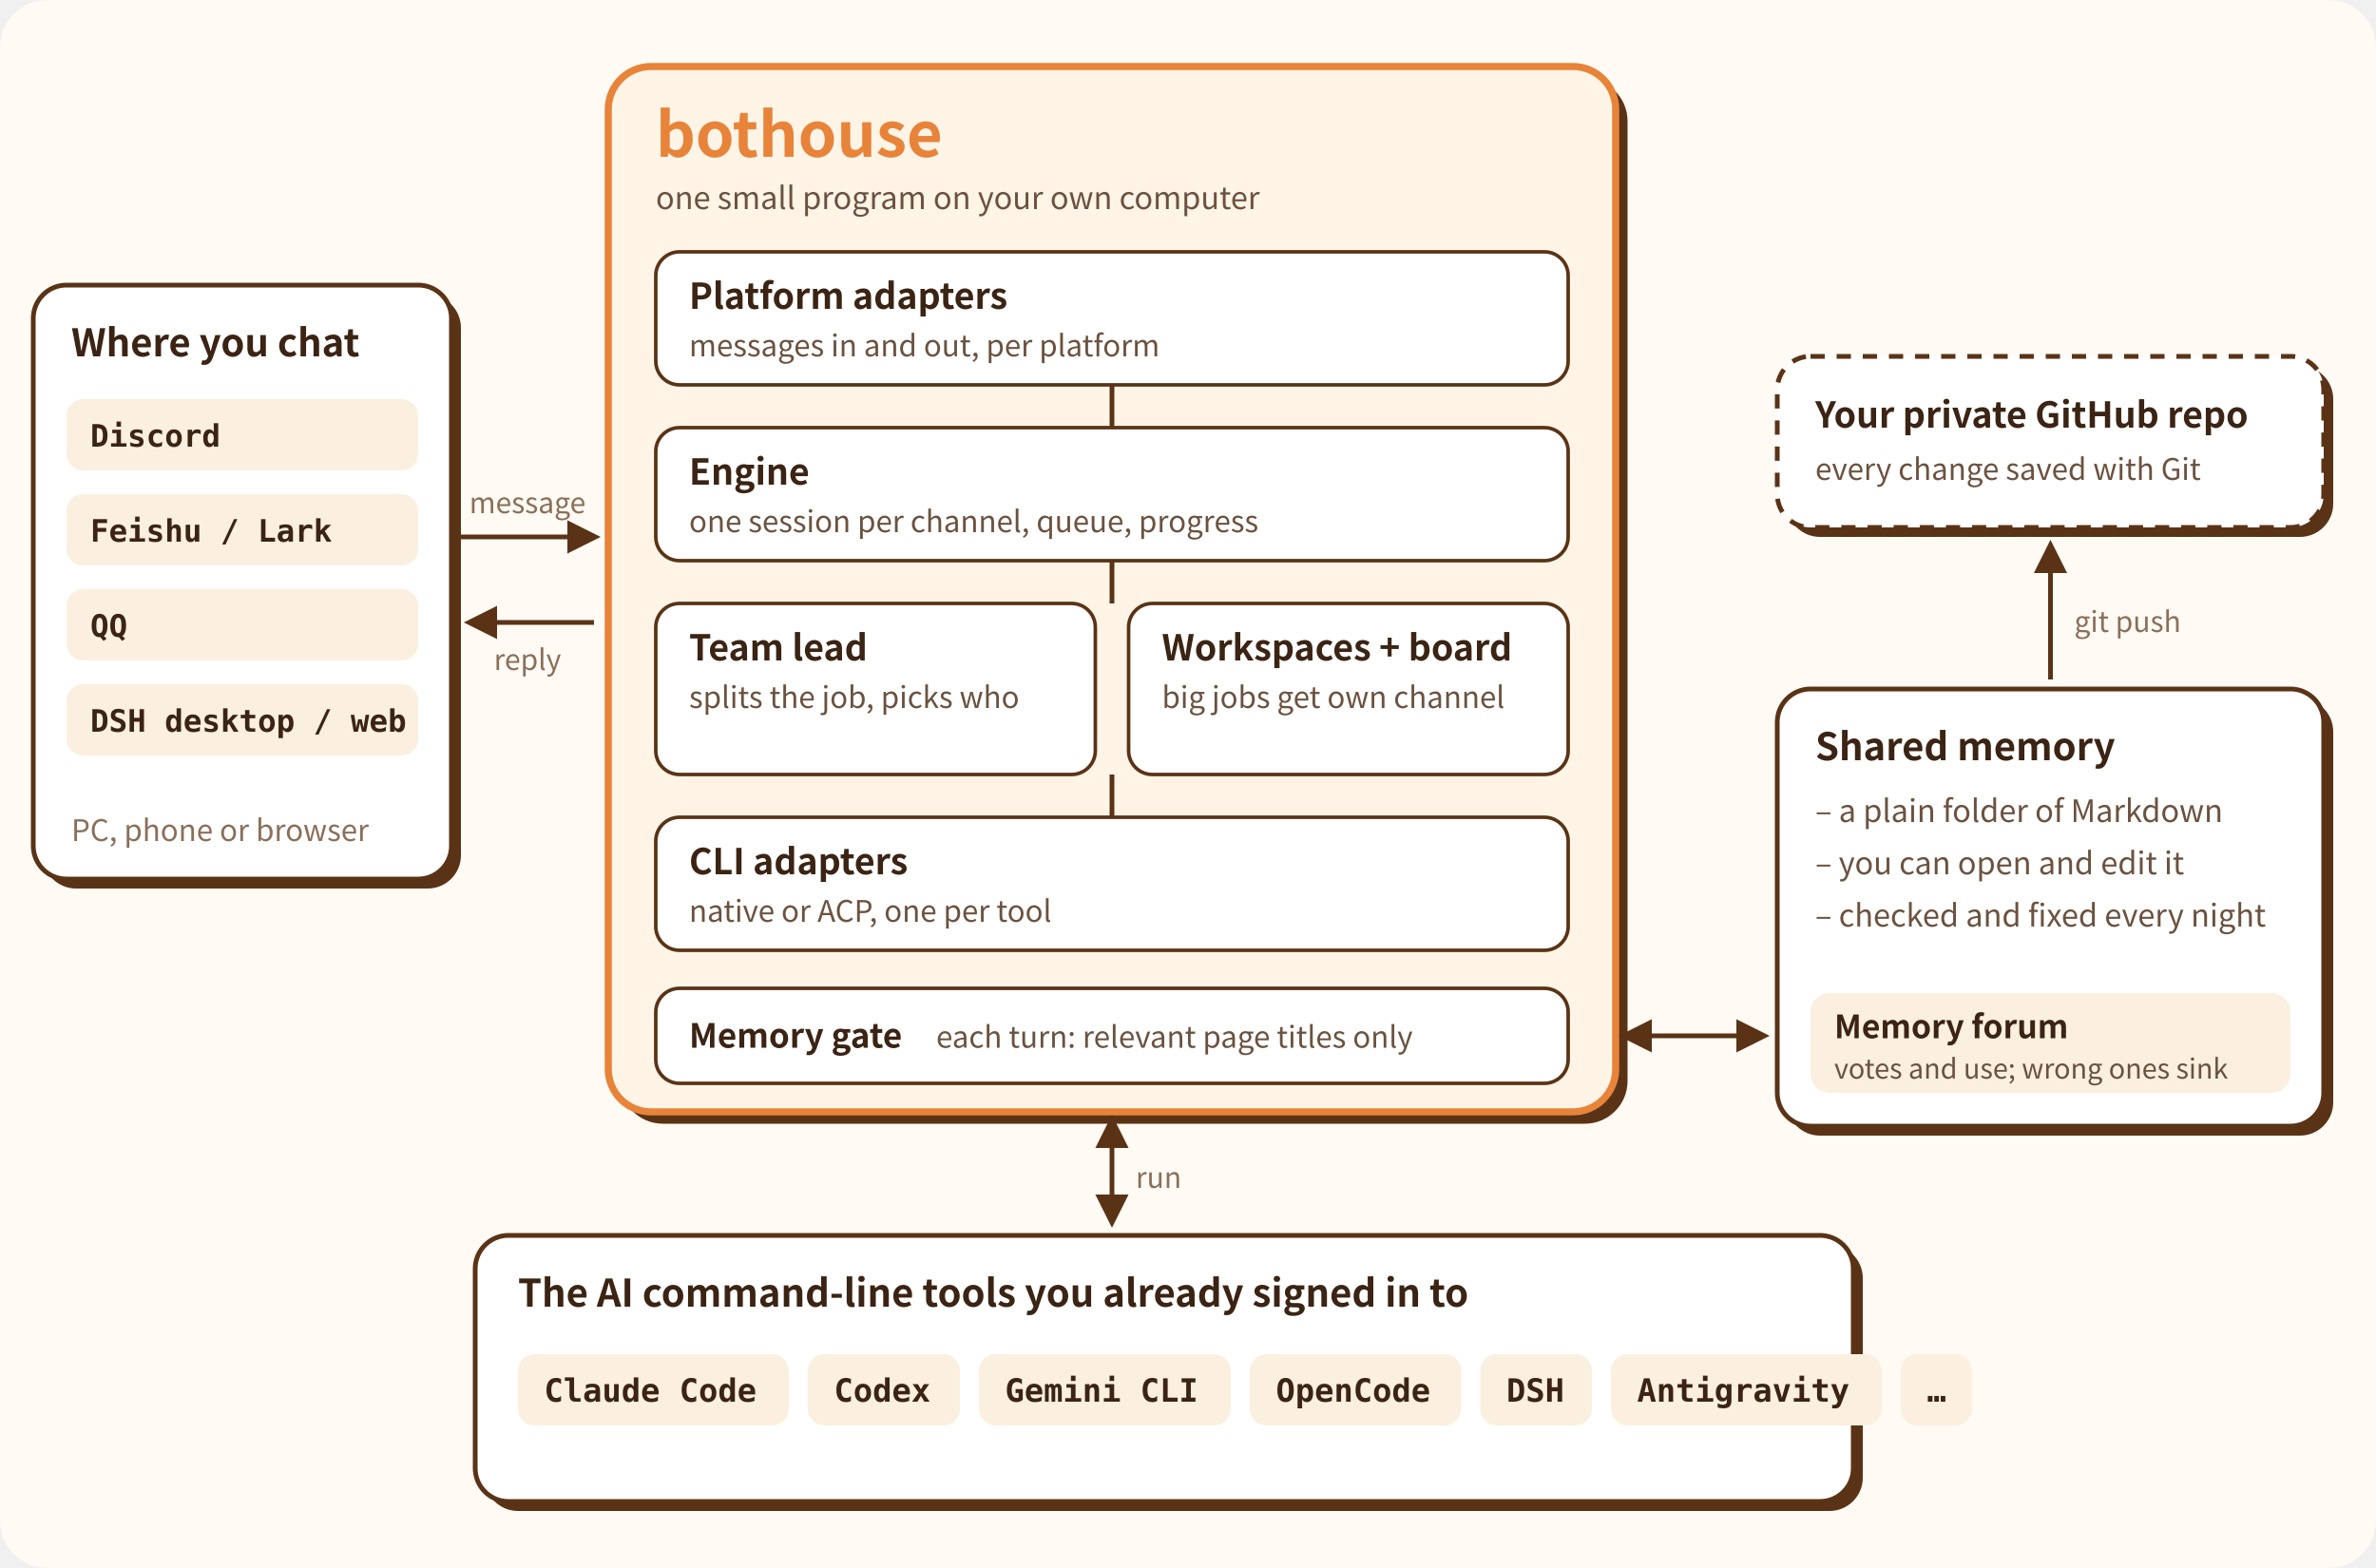
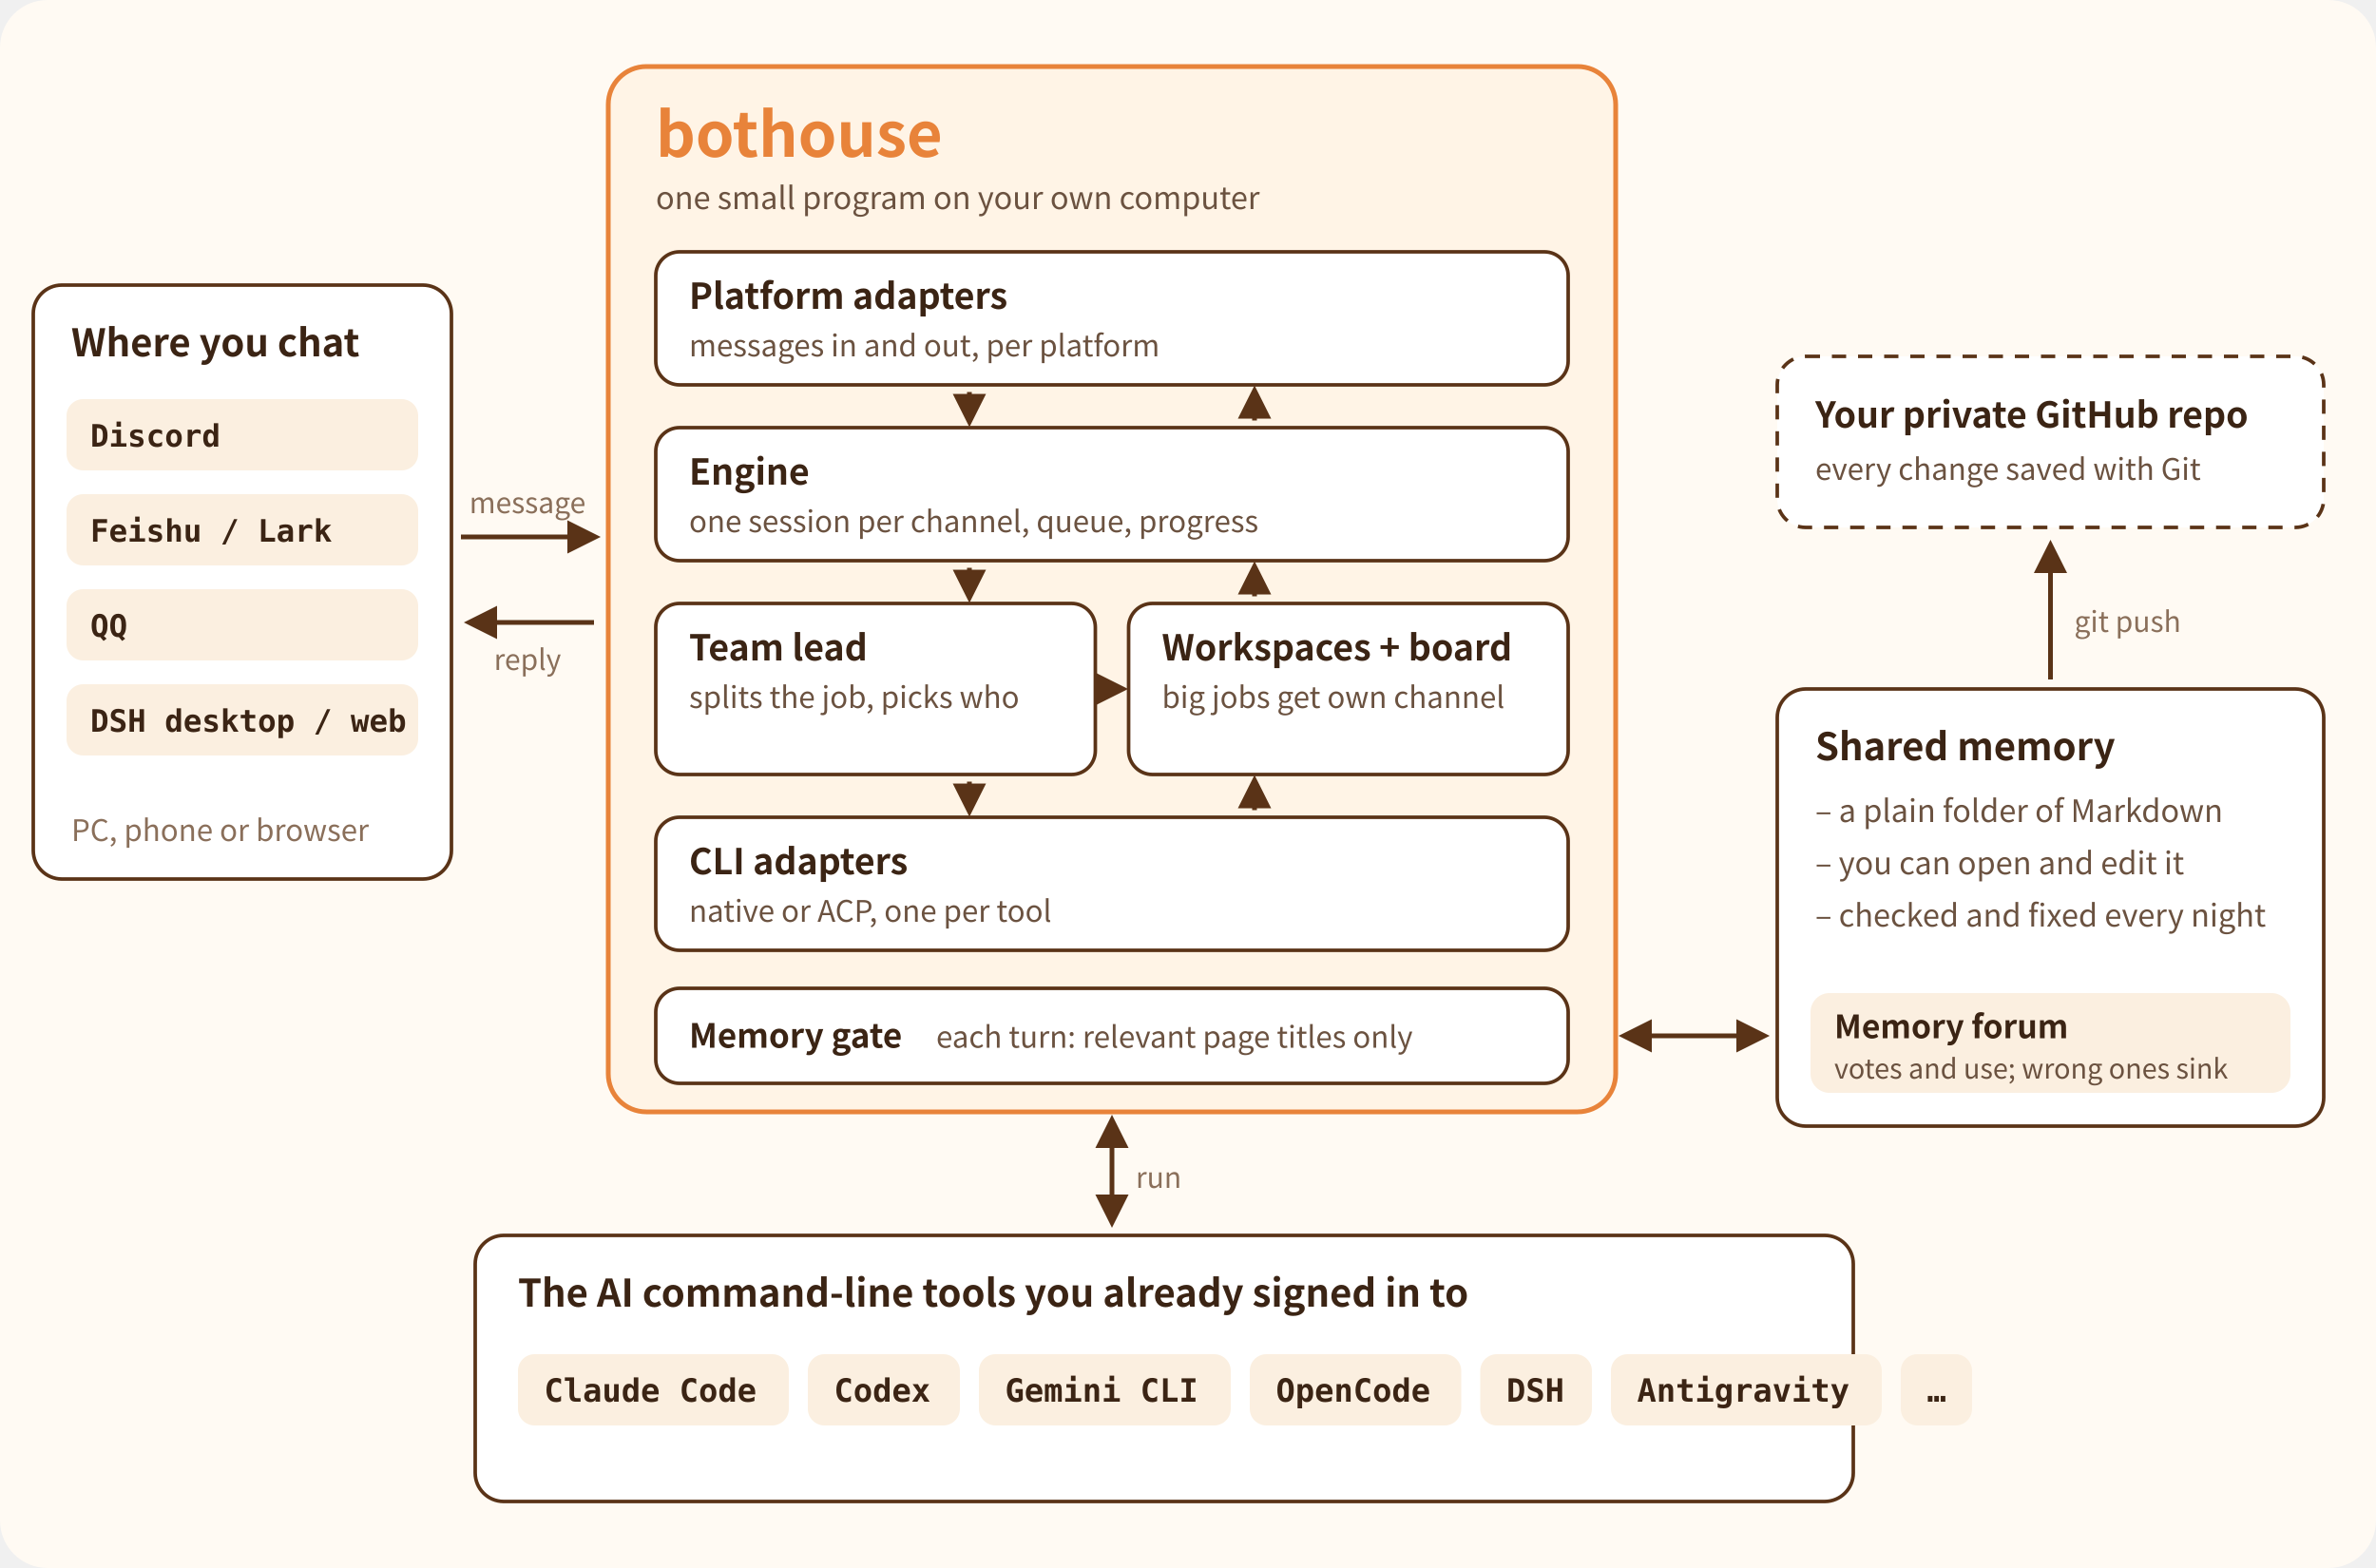
<svg xmlns="http://www.w3.org/2000/svg" width="1000" height="660" viewBox="0 0 1000 660" role="img" font-family="'PingFang SC','Hiragino Sans GB','Microsoft YaHei','Noto Sans CJK SC',-apple-system,'Segoe UI',sans-serif">
  <defs>
    <marker id="ah" viewBox="0 0 10 10" refX="8" refY="5" markerWidth="7" markerHeight="7" orient="auto-start-reverse">
      <path d="M0,0 L10,5 L0,10 z" fill="#5a3317" />
    </marker>
  </defs>
  <rect width="1000" height="660" rx="20" fill="#fffaf3" />
-   <rect x="18" y="124" width="176" height="250" rx="14" fill="#5a3317" />
-   <rect x="14" y="120" width="176" height="250" rx="14" fill="#ffffff" stroke="#5a3317" stroke-width="2" />
+   <rect x="14" y="120" width="176" height="250" rx="12" fill="#ffffff" stroke="#5a3317" stroke-width="1.5" />
  <text x="30" y="150" font-size="16" font-weight="800" fill="#3b2414" text-anchor="start">Where you chat</text>
  <rect x="28" y="168" width="148" height="30" rx="7" fill="#fbefe0" />
  <text x="38" y="188" font-size="13" font-weight="600" fill="#3b2414" text-anchor="start" font-family="ui-monospace,'SF Mono',Menlo,Consolas,monospace">Discord</text>
  <rect x="28" y="208" width="148" height="30" rx="7" fill="#fbefe0" />
  <text x="38" y="228" font-size="13" font-weight="600" fill="#3b2414" text-anchor="start" font-family="ui-monospace,'SF Mono',Menlo,Consolas,monospace">Feishu / Lark</text>
  <rect x="28" y="248" width="148" height="30" rx="7" fill="#fbefe0" />
  <text x="38" y="268" font-size="13" font-weight="600" fill="#3b2414" text-anchor="start" font-family="ui-monospace,'SF Mono',Menlo,Consolas,monospace">QQ</text>
  <rect x="28" y="288" width="148" height="30" rx="7" fill="#fbefe0" />
  <text x="38" y="308" font-size="13" font-weight="600" fill="#3b2414" text-anchor="start" font-family="ui-monospace,'SF Mono',Menlo,Consolas,monospace">DSH desktop / web</text>
  <text x="30" y="354" font-size="12.5" font-weight="400" fill="#8a6f5a" text-anchor="start">PC, phone or browser</text>
-   <rect x="261" y="33" width="424" height="440" rx="18" fill="#5a3317" />
-   <rect x="256" y="28" width="424" height="440" rx="18" fill="#fff4e6" stroke="#e8833a" stroke-width="3" />
+   <rect x="256" y="28" width="424" height="440" rx="16" fill="#fff4e6" stroke="#e8833a" stroke-width="2" />
  <text x="276" y="66" font-size="26" font-weight="800" fill="#e8833a" text-anchor="start">bothouse</text>
  <text x="276" y="88" font-size="13" font-weight="400" fill="#6b5240" text-anchor="start">one small program on your own computer</text>
  <rect x="276" y="106" width="384" height="56" rx="10" fill="#ffffff" stroke="#5a3317" stroke-width="1.5" />
  <text x="290" y="130" font-size="15" font-weight="800" fill="#3b2414" text-anchor="start">Platform adapters</text>
  <text x="290" y="150" font-size="12.5" font-weight="400" fill="#6b5240" text-anchor="start">messages in and out, per platform</text>
  <rect x="276" y="180" width="384" height="56" rx="10" fill="#ffffff" stroke="#5a3317" stroke-width="1.5" />
  <text x="290" y="204" font-size="15" font-weight="800" fill="#3b2414" text-anchor="start">Engine</text>
  <text x="290" y="224" font-size="12.5" font-weight="400" fill="#6b5240" text-anchor="start">one session per channel, queue, progress</text>
  <rect x="276" y="254" width="185" height="72" rx="10" fill="#ffffff" stroke="#5a3317" stroke-width="1.5" />
  <text x="290" y="278" font-size="15" font-weight="800" fill="#3b2414" text-anchor="start">Team lead</text>
  <text x="290" y="298" font-size="12.5" font-weight="400" fill="#6b5240" text-anchor="start">splits the job, picks who</text>
  <rect x="475" y="254" width="185" height="72" rx="10" fill="#ffffff" stroke="#5a3317" stroke-width="1.5" />
  <text x="489" y="278" font-size="15" font-weight="800" fill="#3b2414" text-anchor="start">Workspaces + board</text>
  <text x="489" y="298" font-size="12.5" font-weight="400" fill="#6b5240" text-anchor="start">big jobs get own channel</text>
  <rect x="276" y="344" width="384" height="56" rx="10" fill="#ffffff" stroke="#5a3317" stroke-width="1.5" />
  <text x="290" y="368" font-size="15" font-weight="800" fill="#3b2414" text-anchor="start">CLI adapters</text>
  <text x="290" y="388" font-size="12.5" font-weight="400" fill="#6b5240" text-anchor="start">native or ACP, one per tool</text>
-   <line x1="468" y1="162" x2="468" y2="180" stroke="#5a3317" stroke-width="2" />
-   <line x1="468" y1="236" x2="468" y2="254" stroke="#5a3317" stroke-width="2" />
-   <line x1="468" y1="326" x2="468" y2="344" stroke="#5a3317" stroke-width="2" />
+   <line x1="408" y1="165" x2="408" y2="177" stroke="#5a3317" stroke-width="2" marker-end="url(#ah)" />
+   <line x1="528" y1="177" x2="528" y2="165" stroke="#5a3317" stroke-width="2" marker-end="url(#ah)" />
+   <line x1="408" y1="239" x2="408" y2="251" stroke="#5a3317" stroke-width="2" marker-end="url(#ah)" />
+   <line x1="528" y1="251" x2="528" y2="239" stroke="#5a3317" stroke-width="2" marker-end="url(#ah)" />
+   <line x1="408" y1="329" x2="408" y2="341" stroke="#5a3317" stroke-width="2" marker-end="url(#ah)" />
+   <line x1="528" y1="341" x2="528" y2="329" stroke="#5a3317" stroke-width="2" marker-end="url(#ah)" />
+   <line x1="464" y1="290" x2="472" y2="290" stroke="#5a3317" stroke-width="2" marker-end="url(#ah)" />
  <rect x="276" y="416" width="384" height="40" rx="10" fill="#ffffff" stroke="#5a3317" stroke-width="1.5" />
  <text x="290" y="440" font-size="15" font-weight="800" fill="#3b2414" text-anchor="start" />
  <text x="290" y="460" font-size="12.5" font-weight="400" fill="#6b5240" text-anchor="start" />
  <text x="290" y="441" font-size="14" font-weight="800" fill="#3b2414" text-anchor="start">Memory gate</text>
  <text x="394" y="441" font-size="12.5" font-weight="400" fill="#6b5240" text-anchor="start">each turn: relevant page titles only</text>
-   <rect x="204" y="524" width="580" height="112" rx="14" fill="#5a3317" />
-   <rect x="200" y="520" width="580" height="112" rx="14" fill="#ffffff" stroke="#5a3317" stroke-width="2" />
+   <rect x="200" y="520" width="580" height="112" rx="12" fill="#ffffff" stroke="#5a3317" stroke-width="1.5" />
  <text x="218" y="550" font-size="16" font-weight="800" fill="#3b2414" text-anchor="start">The AI command-line tools you already signed in to</text>
  <rect x="218" y="570" width="114" height="30" rx="7" fill="#fbefe0" />
  <text x="229" y="590" font-size="13.5" font-weight="600" fill="#3b2414" text-anchor="start" font-family="ui-monospace,'SF Mono',Menlo,Consolas,monospace">Claude Code</text>
  <rect x="340" y="570" width="64" height="30" rx="7" fill="#fbefe0" />
  <text x="351" y="590" font-size="13.5" font-weight="600" fill="#3b2414" text-anchor="start" font-family="ui-monospace,'SF Mono',Menlo,Consolas,monospace">Codex</text>
  <rect x="412" y="570" width="106" height="30" rx="7" fill="#fbefe0" />
  <text x="423" y="590" font-size="13.5" font-weight="600" fill="#3b2414" text-anchor="start" font-family="ui-monospace,'SF Mono',Menlo,Consolas,monospace">Gemini CLI</text>
  <rect x="526" y="570" width="89" height="30" rx="7" fill="#fbefe0" />
  <text x="537" y="590" font-size="13.5" font-weight="600" fill="#3b2414" text-anchor="start" font-family="ui-monospace,'SF Mono',Menlo,Consolas,monospace">OpenCode</text>
  <rect x="623" y="570" width="47" height="30" rx="7" fill="#fbefe0" />
  <text x="634" y="590" font-size="13.5" font-weight="600" fill="#3b2414" text-anchor="start" font-family="ui-monospace,'SF Mono',Menlo,Consolas,monospace">DSH</text>
  <rect x="678" y="570" width="114" height="30" rx="7" fill="#fbefe0" />
  <text x="689" y="590" font-size="13.5" font-weight="600" fill="#3b2414" text-anchor="start" font-family="ui-monospace,'SF Mono',Menlo,Consolas,monospace">Antigravity</text>
  <rect x="800" y="570" width="30" height="30" rx="7" fill="#fbefe0" />
  <text x="811" y="590" font-size="13.5" font-weight="600" fill="#3b2414" text-anchor="start" font-family="ui-monospace,'SF Mono',Menlo,Consolas,monospace">…</text>
  <line x1="468" y1="472" x2="468" y2="514" stroke="#5a3317" stroke-width="2" marker-start="url(#ah)" marker-end="url(#ah)" />
  <text x="478" y="500" font-size="12" font-weight="500" fill="#8a6f5a" text-anchor="start">run</text>
  <line x1="194" y1="226" x2="250" y2="226" stroke="#5a3317" stroke-width="2" marker-end="url(#ah)" />
  <text x="222" y="216" font-size="12" font-weight="500" fill="#8a6f5a" text-anchor="middle">message</text>
  <line x1="250" y1="262" x2="198" y2="262" stroke="#5a3317" stroke-width="2" marker-end="url(#ah)" />
  <text x="222" y="282" font-size="12" font-weight="500" fill="#8a6f5a" text-anchor="middle">reply</text>
-   <rect x="752" y="154" width="230" height="72" rx="14" fill="#5a3317" />
-   <rect x="748" y="150" width="230" height="72" rx="14" fill="#ffffff" stroke="#5a3317" stroke-width="2" stroke-dasharray="6 5" />
+   <rect x="748" y="150" width="230" height="72" rx="12" fill="#ffffff" stroke="#5a3317" stroke-width="1.5" stroke-dasharray="6 5" />
  <text x="764" y="180" font-size="15" font-weight="800" fill="#3b2414" text-anchor="start">Your private GitHub repo</text>
  <text x="764" y="202" font-size="12.5" font-weight="400" fill="#6b5240" text-anchor="start">every change saved with Git</text>
-   <rect x="752" y="294" width="230" height="184" rx="14" fill="#5a3317" />
-   <rect x="748" y="290" width="230" height="184" rx="14" fill="#ffffff" stroke="#5a3317" stroke-width="2" />
+   <rect x="748" y="290" width="230" height="184" rx="12" fill="#ffffff" stroke="#5a3317" stroke-width="1.5" />
  <text x="764" y="320" font-size="16" font-weight="800" fill="#3b2414" text-anchor="start">Shared memory</text>
  <text x="764" y="346" font-size="13" font-weight="400" fill="#6b5240" text-anchor="start">– a plain folder of Markdown</text>
  <text x="764" y="368" font-size="13" font-weight="400" fill="#6b5240" text-anchor="start">– you can open and edit it</text>
  <text x="764" y="390" font-size="13" font-weight="400" fill="#6b5240" text-anchor="start">– checked and fixed every night</text>
  <rect x="762" y="418" width="202" height="42" rx="8" fill="#fbefe0" />
  <text x="772" y="437" font-size="13.5" font-weight="800" fill="#3b2414" text-anchor="start">Memory forum</text>
  <text x="772" y="454" font-size="11.5" font-weight="400" fill="#6b5240" text-anchor="start">votes and use; wrong ones sink</text>
  <line x1="684" y1="436" x2="742" y2="436" stroke="#5a3317" stroke-width="2" marker-start="url(#ah)" marker-end="url(#ah)" />
  <line x1="863" y1="286" x2="863" y2="230" stroke="#5a3317" stroke-width="2" marker-end="url(#ah)" />
  <text x="873" y="266" font-size="12" font-weight="500" fill="#8a6f5a" text-anchor="start">git push</text>
</svg>
